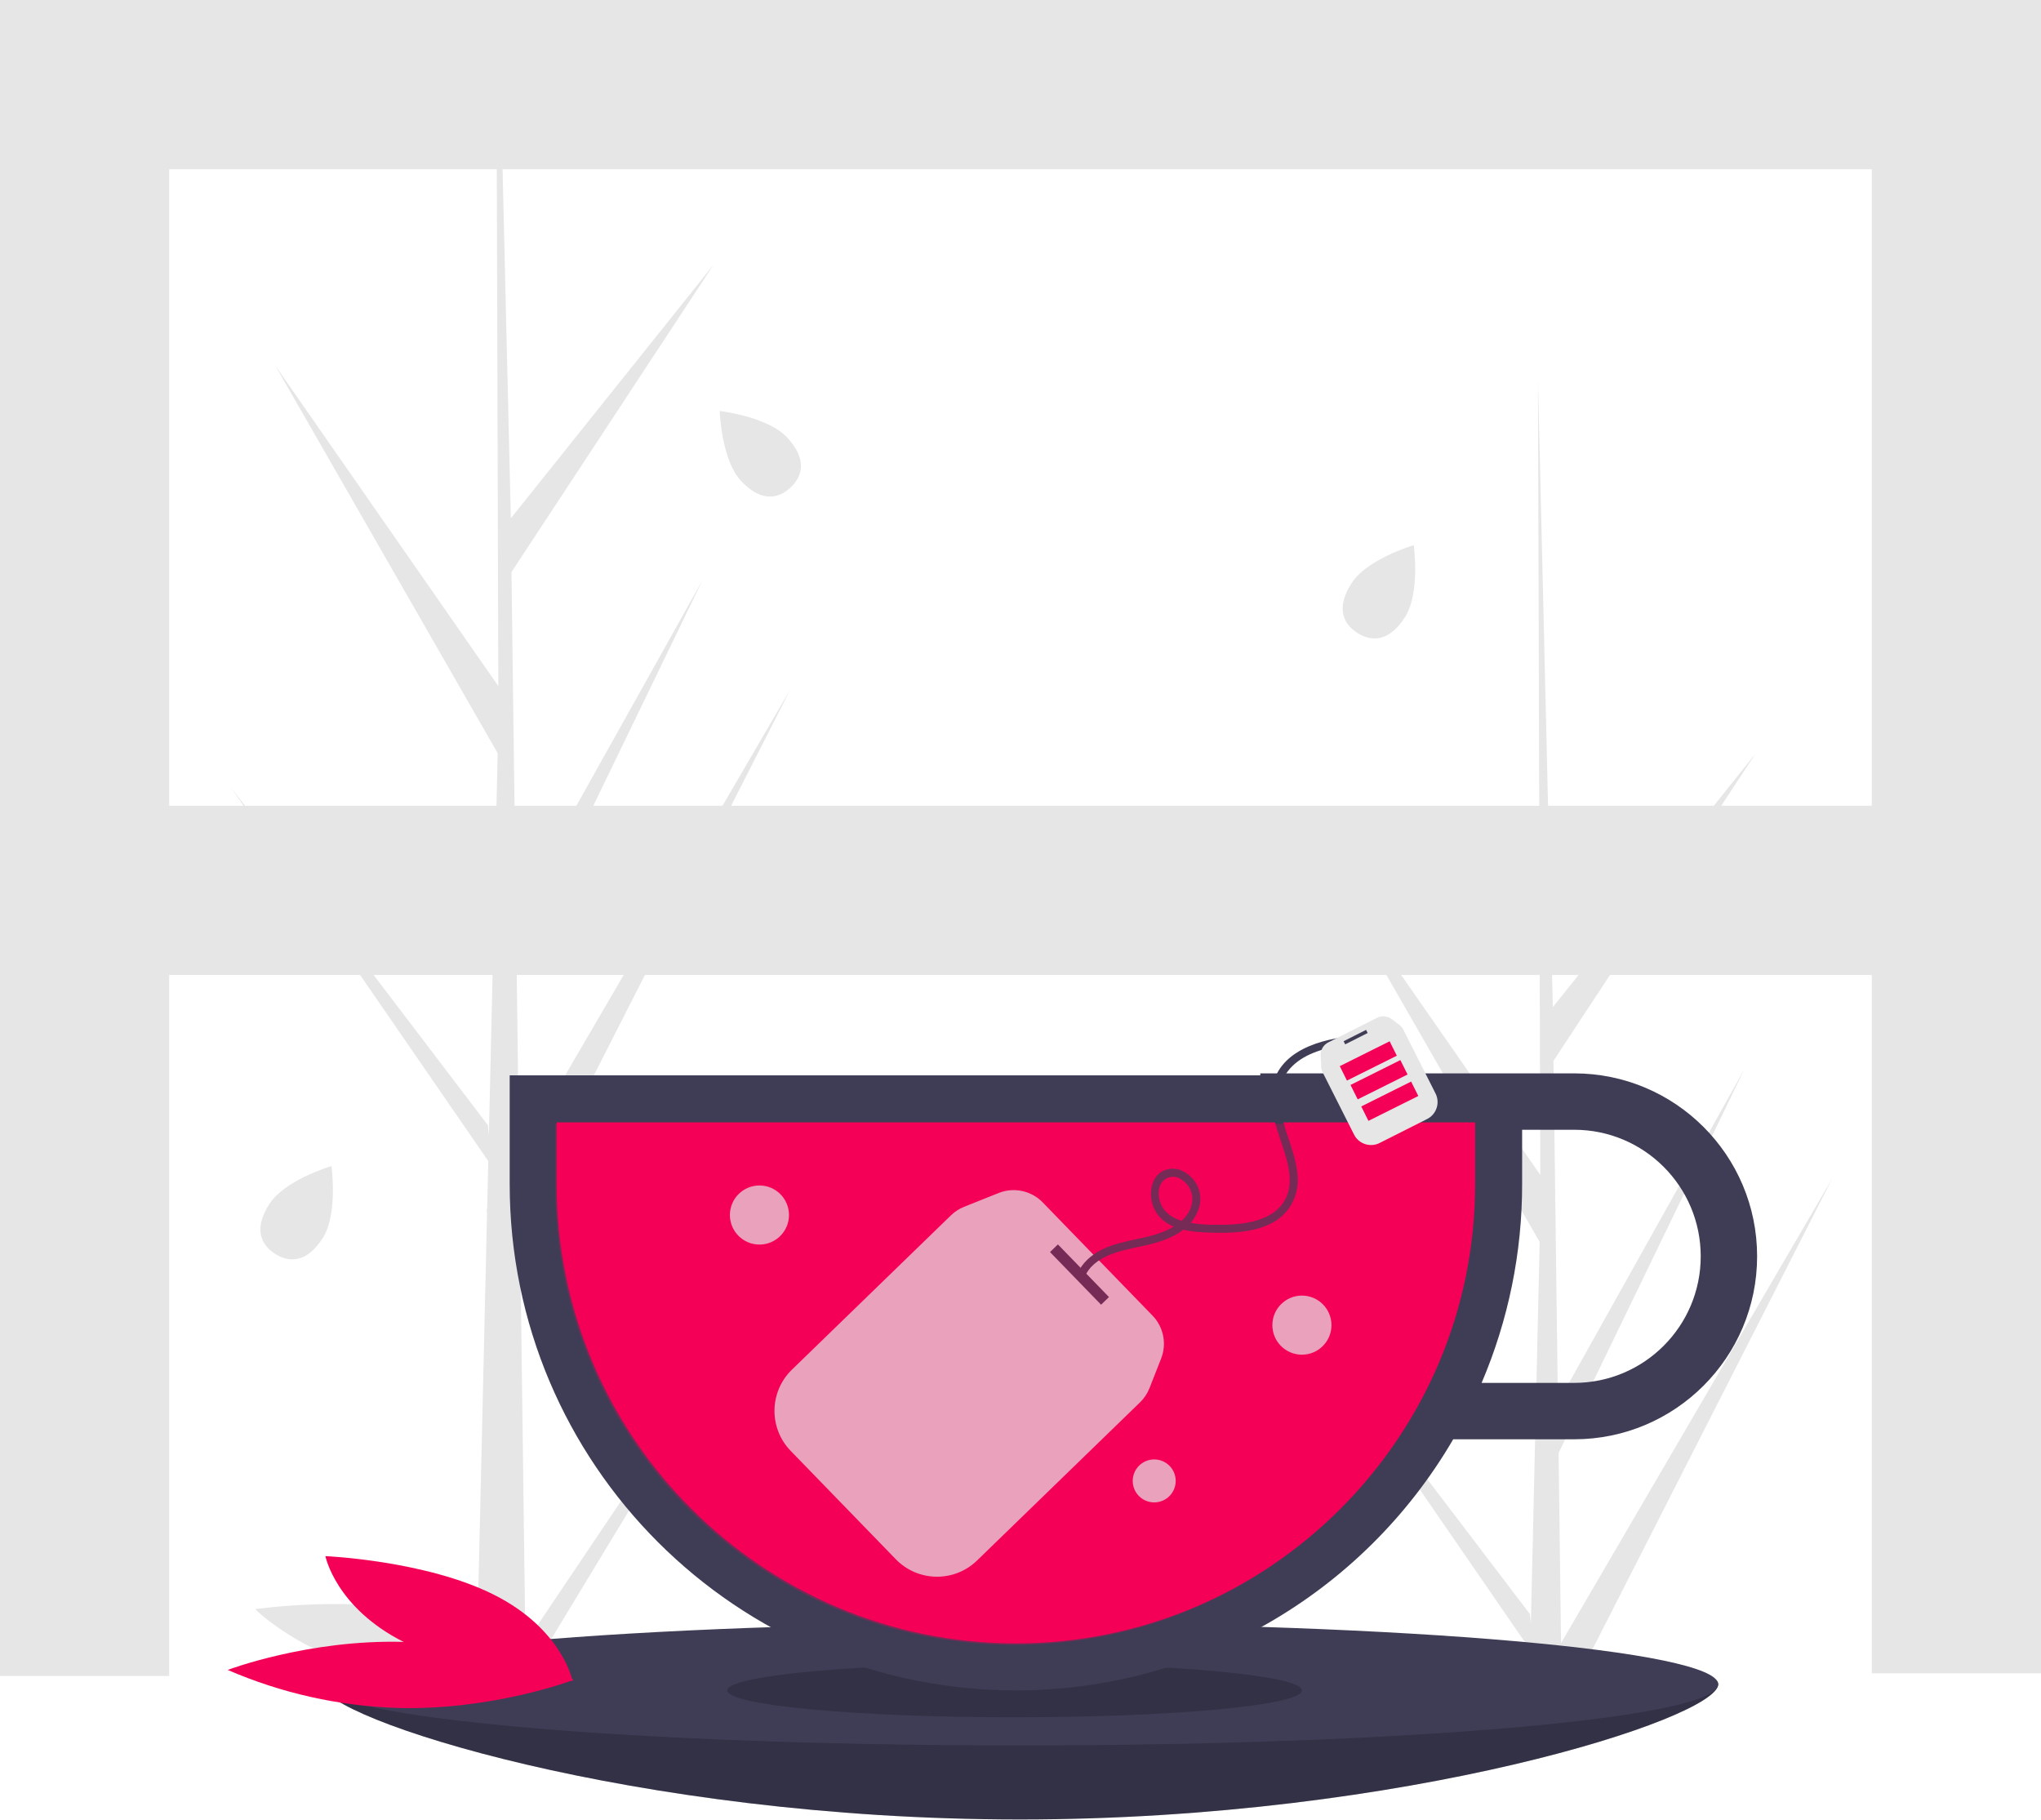
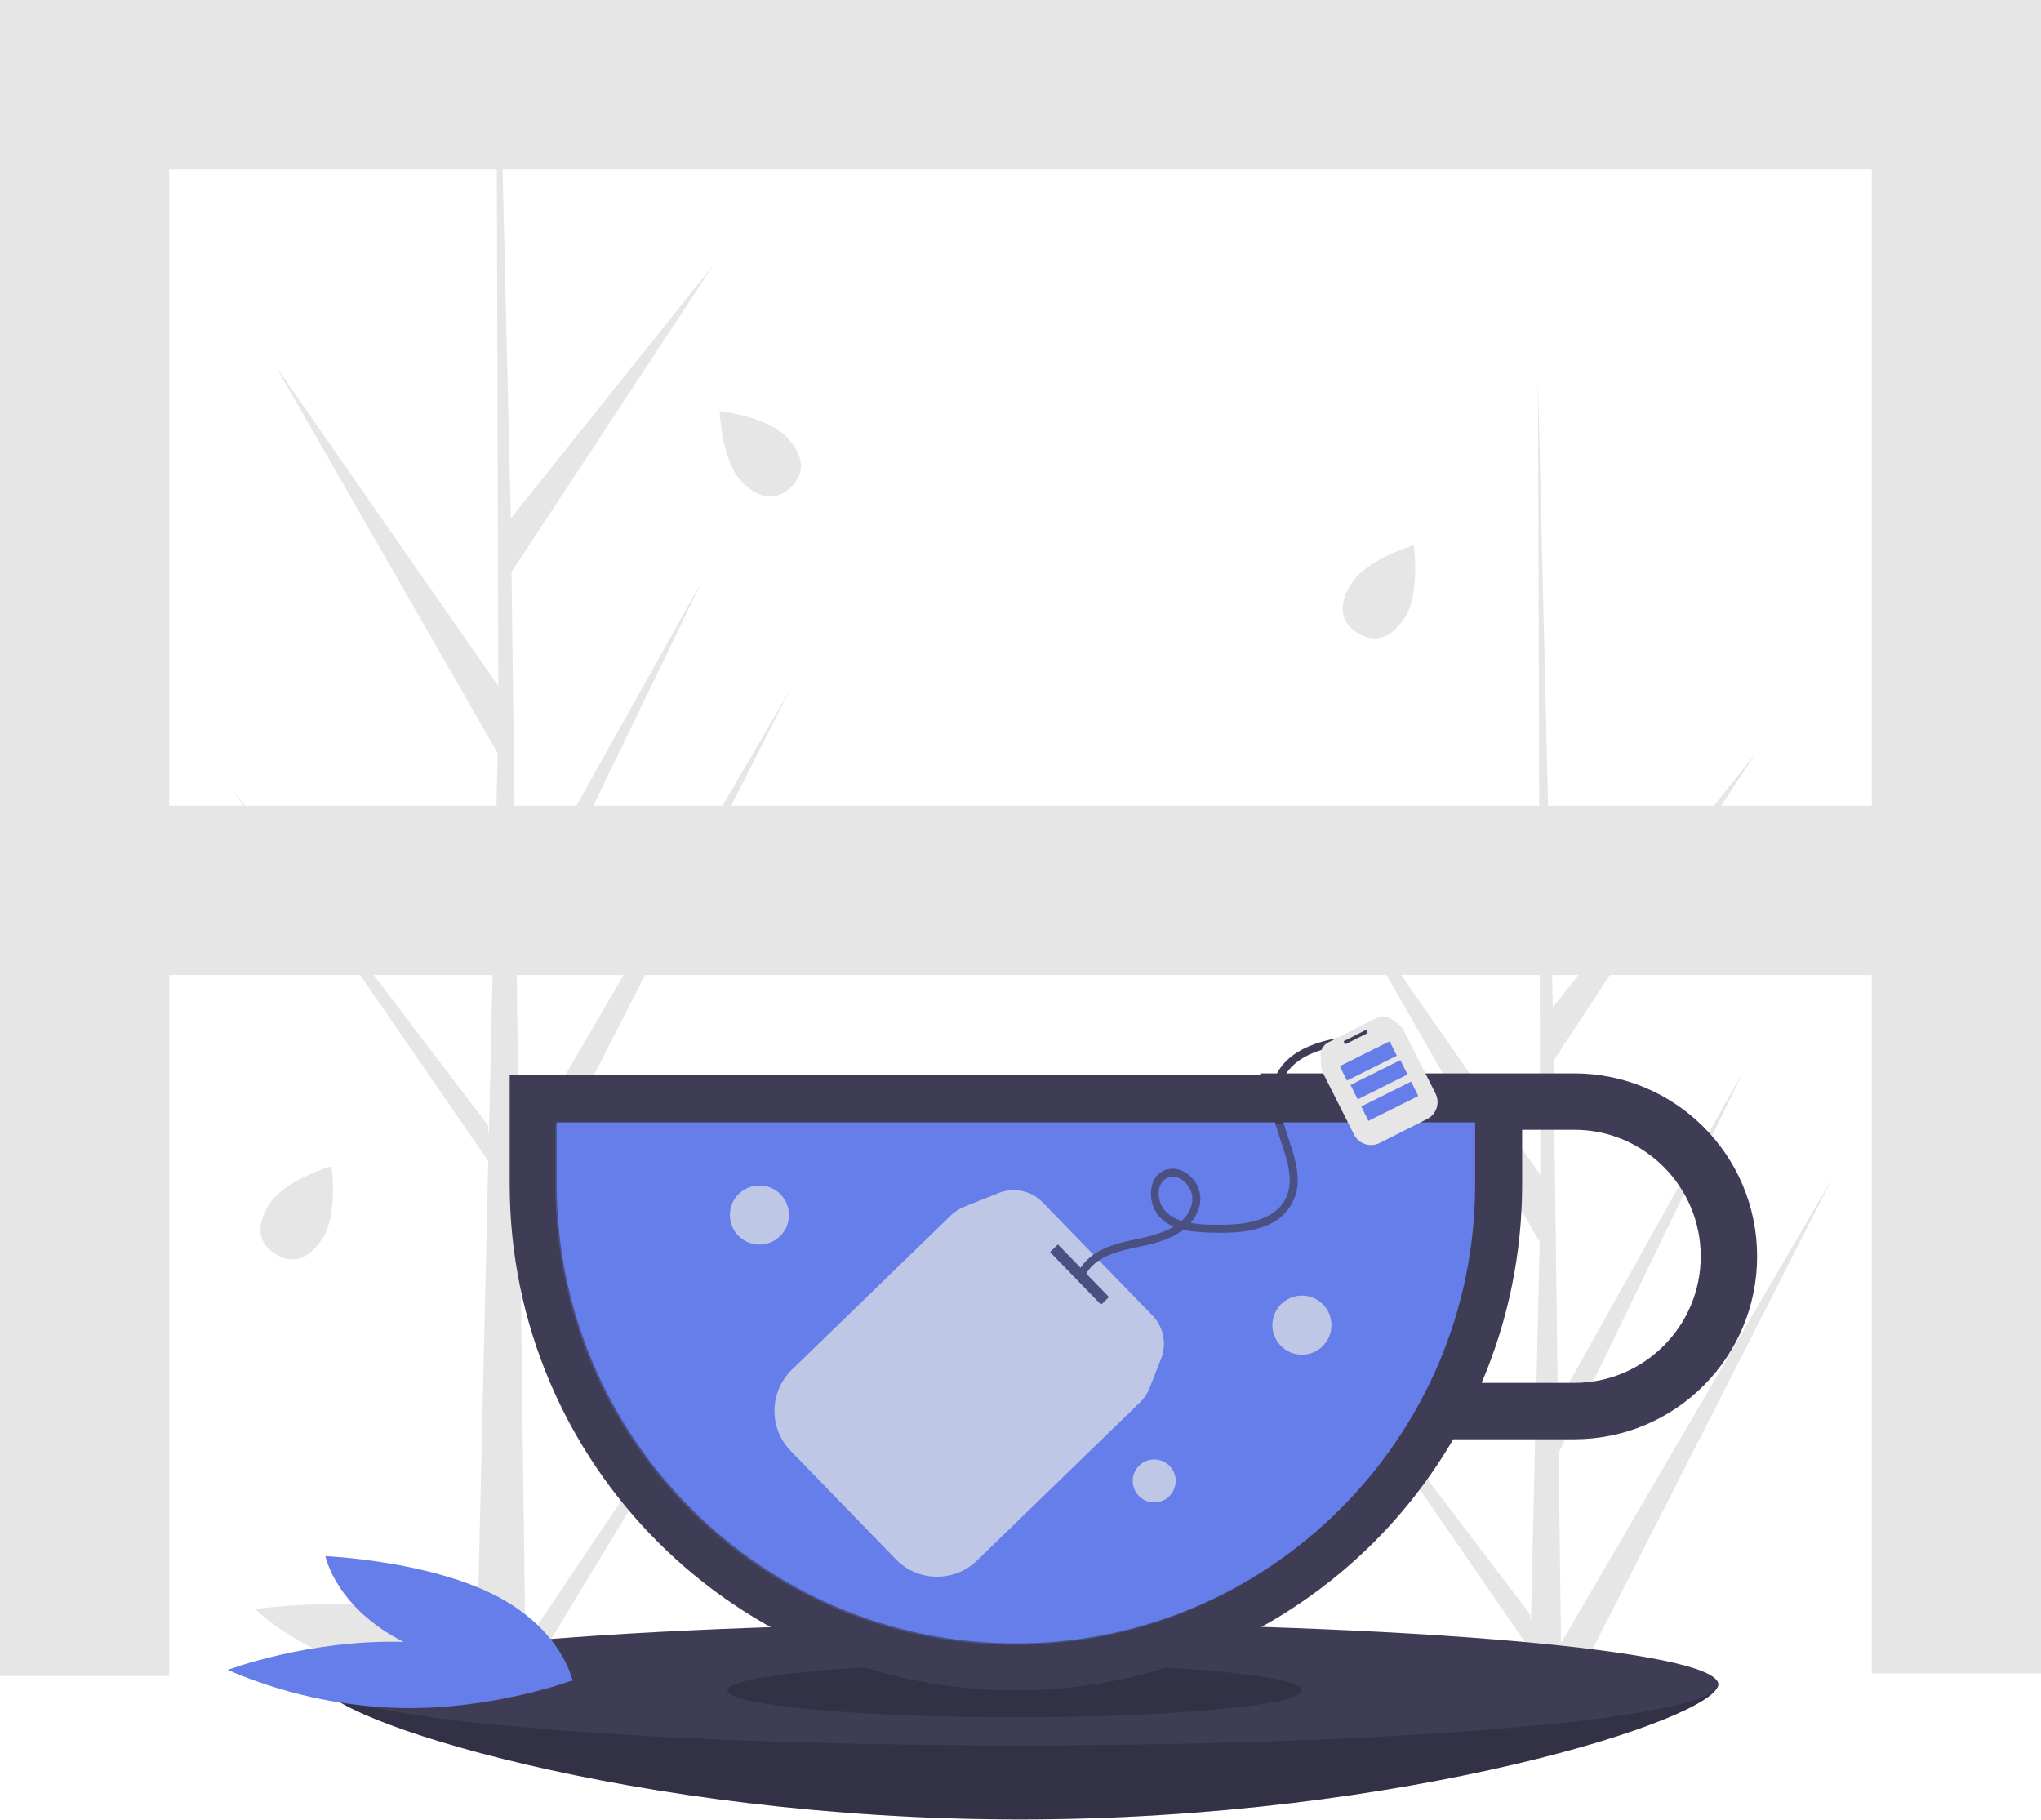
<svg xmlns="http://www.w3.org/2000/svg" id="a525f49c-389c-445f-ad2c-d5c197cff10c" data-name="Layer 1" width="760" height="677.414" viewBox="0 0 760 677.414">
  <path d="M503.2,592.893l-87.38,144.21.18,14.65q-9.585.075-18.99-.32l4.35-188.33-.12-1.45.16-.28.41-17.8-95.88-139.21L401.7,530.253l.34,3.76,3.28-142.29-82.82-144.32,83.06,119.33-.57-192.44-.18-63h.84l1.49,63,3.08,129.97,75.47-94.38-75.23,114.39,1.65,127.28,69.46-124.22-69.2,142.93.91,70.77,101.01-173.03L413.59,565.723l2.05,157.37Z" transform="translate(-220 -111.2928)" fill="#e6e6e6" />
  <polygon points="682.29 438.71 654.64 493 585.37 629 569.47 629 569.81 614.28 486.28 493 473.93 475.07 487.57 493 569.7 600.96 570.04 604.72 572.62 493 573.32 462.43 490.5 318.11 573.56 437.44 572.69 142.65 572.69 141.67 572.72 142.64 578.22 374.97 653.69 280.59 578.46 394.98 579.73 493 580.11 522.26 596.47 493 649.57 398.04 603.59 493 580.37 540.97 581.28 611.74 650.6 493 682.29 438.71" fill="#e6e6e6" />
  <path d="M859.791,738.385c0,12.573-116.406,50.323-260,50.323s-260-37.75-260-50.323,116.406,4.793,260,4.793S859.791,725.812,859.791,738.385Z" transform="translate(-220 -111.2928)" fill="#3f3d56" />
  <path d="M859.791,738.385c0,12.573-116.406,50.323-260,50.323s-260-37.75-260-50.323,116.406,4.793,260,4.793S859.791,725.812,859.791,738.385Z" transform="translate(-220 -111.2928)" opacity="0.2" />
  <ellipse cx="379.791" cy="627.092" rx="260" ry="22.765" fill="#3f3d56" />
  <ellipse cx="377.791" cy="629.371" rx="107" ry="10" opacity="0.2" />
  <path d="M806.171,510.923H689.291v.74h-279.5v40.5c0,104.106,84.394,188.5,188.5,188.5h0a188.408,188.408,0,0,0,162.832-93.5h45.047a68.12,68.12,0,1,0,0-136.24Zm0,115.24H771.703a187.88,187.88,0,0,0,15.088-74V531.923h19.38a47.12,47.12,0,1,1,0,94.24Z" transform="translate(-220 -111.2928)" fill="#3f3d56" />
-   <path d="M427.291,529.163v23c0,94.29,76.71,171,171,171,94.29,0,171-76.71,171-171v-23Z" transform="translate(-220 -111.2928)" fill="#f50057" />
+   <path d="M427.291,529.163v23c0,94.29,76.71,171,171,171,94.29,0,171-76.71,171-171v-23Z" transform="translate(-220 -111.2928)" fill="#667eea" />
  <path d="M553.579,691.832l-39.148-40.346a21.391,21.391,0,0,1,.456-30.248l59.21-57.451a15.071,15.071,0,0,1,4.903-3.179l12.861-5.139a15.071,15.071,0,0,1,16.409,3.5l40.881,42.133a15.071,15.071,0,0,1,3.209,16.01l-4.326,11.002a15.071,15.071,0,0,1-3.531,5.301l-60.675,58.873A21.391,21.391,0,0,1,553.579,691.832Z" transform="translate(-220 -111.2928)" fill="#e6e6e6" />
  <rect x="608.313" y="583.784" width="27.31" height="4.097" transform="translate(389.2908 -379.7927) rotate(45.86357)" fill="#3f3d56" />
  <path d="M623.824,586.865c3.462-8.212,13.778-9.982,21.45-11.61,8.156-1.731,17.446-4.742,20.834-13.224a11.24,11.24,0,0,0-1.095-10.726c-1.994-2.86-5.351-5.187-8.98-4.862-7.595.68-8.948,9.651-6.047,15.312,3.917,7.641,13.975,8.307,21.502,8.496,7.272.182,15.075-.097,21.72-3.382a17.838,17.838,0,0,0,10.014-16.838c-.234-7.337-3.471-14.183-5.404-21.155-1.858-6.702-2.442-14.133,2.504-19.706,4.792-5.4,12.346-7.533,19.234-8.623,1.768-.28,3.548-.47,5.333-.614,1.911-.154,1.928-3.155,0-3-12.77,1.027-29.506,5.427-31.34,20.507-.838,6.893,1.766,13.694,3.868,20.129,1.953,5.981,4.238,12.871,1.739,19.041-2.624,6.477-9.416,9.112-15.851,10.1a63.179,63.179,0,0,1-10.472.567A48.155,48.155,0,0,1,660.769,566.066c-3.387-.929-6.653-2.708-8.259-5.958-1.18-2.388-1.557-5.61-.234-8.022a5.19,5.19,0,0,1,7.326-1.83,8.583,8.583,0,0,1,4.364,8.272c-1.097,8.498-10.813,11.911-17.925,13.496-7.834,1.746-16.674,3.026-22.27,9.437a16.803,16.803,0,0,0-2.839,4.607,1.51,1.51,0,0,0,1.048,1.845,1.537,1.537,0,0,0,1.845-1.048Z" transform="translate(-220 -111.2928)" fill="#3f3d56" />
  <circle cx="282.791" cy="452.371" r="11" fill="#e6e6e6" />
  <circle cx="484.791" cy="493.371" r="11" fill="#e6e6e6" />
  <circle cx="429.791" cy="551.371" r="8" fill="#e6e6e6" />
  <path d="M364.61,734.898c32.668,7.288,68.72,1.903,68.72,1.903s-16.913-17.2-49.581-24.488-68.72-1.903-68.72-1.903S331.942,727.61,364.61,734.898Z" transform="translate(-220 -111.2928)" fill="#e6e6e6" />
-   <path d="M367.832,747.187c35.566,1.026,65.746-10.436,65.746-10.436a173.123,173.123,0,0,0-63.051-14.152c-35.566-1.026-65.746,10.436-65.746,10.436A173.123,173.123,0,0,0,367.832,747.187Z" transform="translate(-220 -111.2928)" fill="#f50057" />
-   <path d="M370.358,722.641c25.408,12.81,62.827,14.411,62.827,14.411s-3.776-19.167-29.185-31.977-62.827-14.411-62.827-14.411S344.95,709.831,370.358,722.641Z" transform="translate(-220 -111.2928)" fill="#f50057" />
+   <path d="M367.832,747.187c35.566,1.026,65.746-10.436,65.746-10.436a173.123,173.123,0,0,0-63.051-14.152c-35.566-1.026-65.746,10.436-65.746,10.436A173.123,173.123,0,0,0,367.832,747.187Z" transform="translate(-220 -111.2928)" fill="#667eea" />
+   <path d="M370.358,722.641c25.408,12.81,62.827,14.411,62.827,14.411s-3.776-19.167-29.185-31.977-62.827-14.411-62.827-14.411S344.95,709.831,370.358,722.641Z" transform="translate(-220 -111.2928)" fill="#667eea" />
  <polygon points="760 63 760 0 63 0 0 0 0 63 0 300 0 363 0 624 63 624 63 363 760 363 760 300 63 300 63 63 760 63" fill="#e6e6e6" />
  <rect x="697" y="5" width="63" height="618" fill="#e6e6e6" />
-   <path d="M426.791,529.663v23c0,94.29,76.71,171,171,171,94.29,0,171-76.71,171-171v-23Z" transform="translate(-220 -111.2928)" fill="#f50057" opacity="0.3" />
+   <path d="M426.791,529.663v23c0,94.29,76.71,171,171,171,94.29,0,171-76.71,171-171v-23Z" transform="translate(-220 -111.2928)" fill="#667eea" opacity="0.3" />
  <path d="M340.133,572.307c-5.807,9.012-12.27,9.301-17.741,5.776q-.191-.123-.376-.25-.374-.255-.726-.527c-4.665-3.604-6.37-9.384-.969-17.766,5.589-8.674,21.82-13.707,23.03-14.072l.002,0,.069-.021S345.94,563.296,340.133,572.307Z" transform="translate(-220 -111.2928)" fill="#e6e6e6" />
  <path d="M743.133,341.132c-5.807,9.012-12.27,9.301-17.741,5.776q-.191-.123-.376-.25-.374-.255-.726-.527c-4.665-3.604-6.37-9.384-.969-17.766,5.589-8.674,21.82-13.707,23.03-14.072l.002,0,.069-.021S748.94,332.12,743.133,341.132Z" transform="translate(-220 -111.2928)" fill="#e6e6e6" />
  <path d="M513.168,274.246c7.263,7.887,5.917,14.215,1.129,18.623q-.167.154-.336.301-.341.298-.692.57c-4.661,3.609-10.684,3.806-17.439-3.529-6.99-7.591-7.78-24.565-7.83-25.828l0-.002-.003-.072S505.906,266.36,513.168,274.246Z" transform="translate(-220 -111.2928)" fill="#e6e6e6" />
  <path d="M751.176,528.04l-17.229,8.691a7.098,7.098,0,0,1-9.63-2.787l-11.856-23.504a4.516,4.516,0,0,1-.477-1.808l-.226-4.463a5.19,5.19,0,0,1,2.93-4.815l17.992-9.076a5.208,5.208,0,0,1,5.478.398l3.044,2.312a4.525,4.525,0,0,1,1.307,1.566l12.15,24.086A7.098,7.098,0,0,1,751.176,528.04Z" transform="translate(-220 -111.2928)" fill="#e6e6e6" />
  <rect x="720.108" y="496.773" width="9.375" height="1.307" transform="translate(-366.3592 268.4439) rotate(-26.76791)" fill="#3f3d56" />
-   <rect x="719.133" y="503.293" width="20.748" height="6" transform="translate(-369.2757 267.5079) rotate(-26.50666)" fill="#f50057" />
-   <rect x="723.133" y="510.293" width="20.748" height="6" transform="translate(-371.9793 270.0289) rotate(-26.50666)" fill="#f50057" />
-   <rect x="727.133" y="518.293" width="20.748" height="6" transform="translate(-375.1293 272.655) rotate(-26.50666)" fill="#f50057" />
+   <rect x="719.133" y="503.293" width="20.748" height="6" transform="translate(-369.2757 267.5079) rotate(-26.50666)" fill="#667eea" />
+   <rect x="723.133" y="510.293" width="20.748" height="6" transform="translate(-371.9793 270.0289) rotate(-26.50666)" fill="#667eea" />
+   <rect x="727.133" y="518.293" width="20.748" height="6" transform="translate(-375.1293 272.655) rotate(-26.50666)" fill="#667eea" />
</svg>
